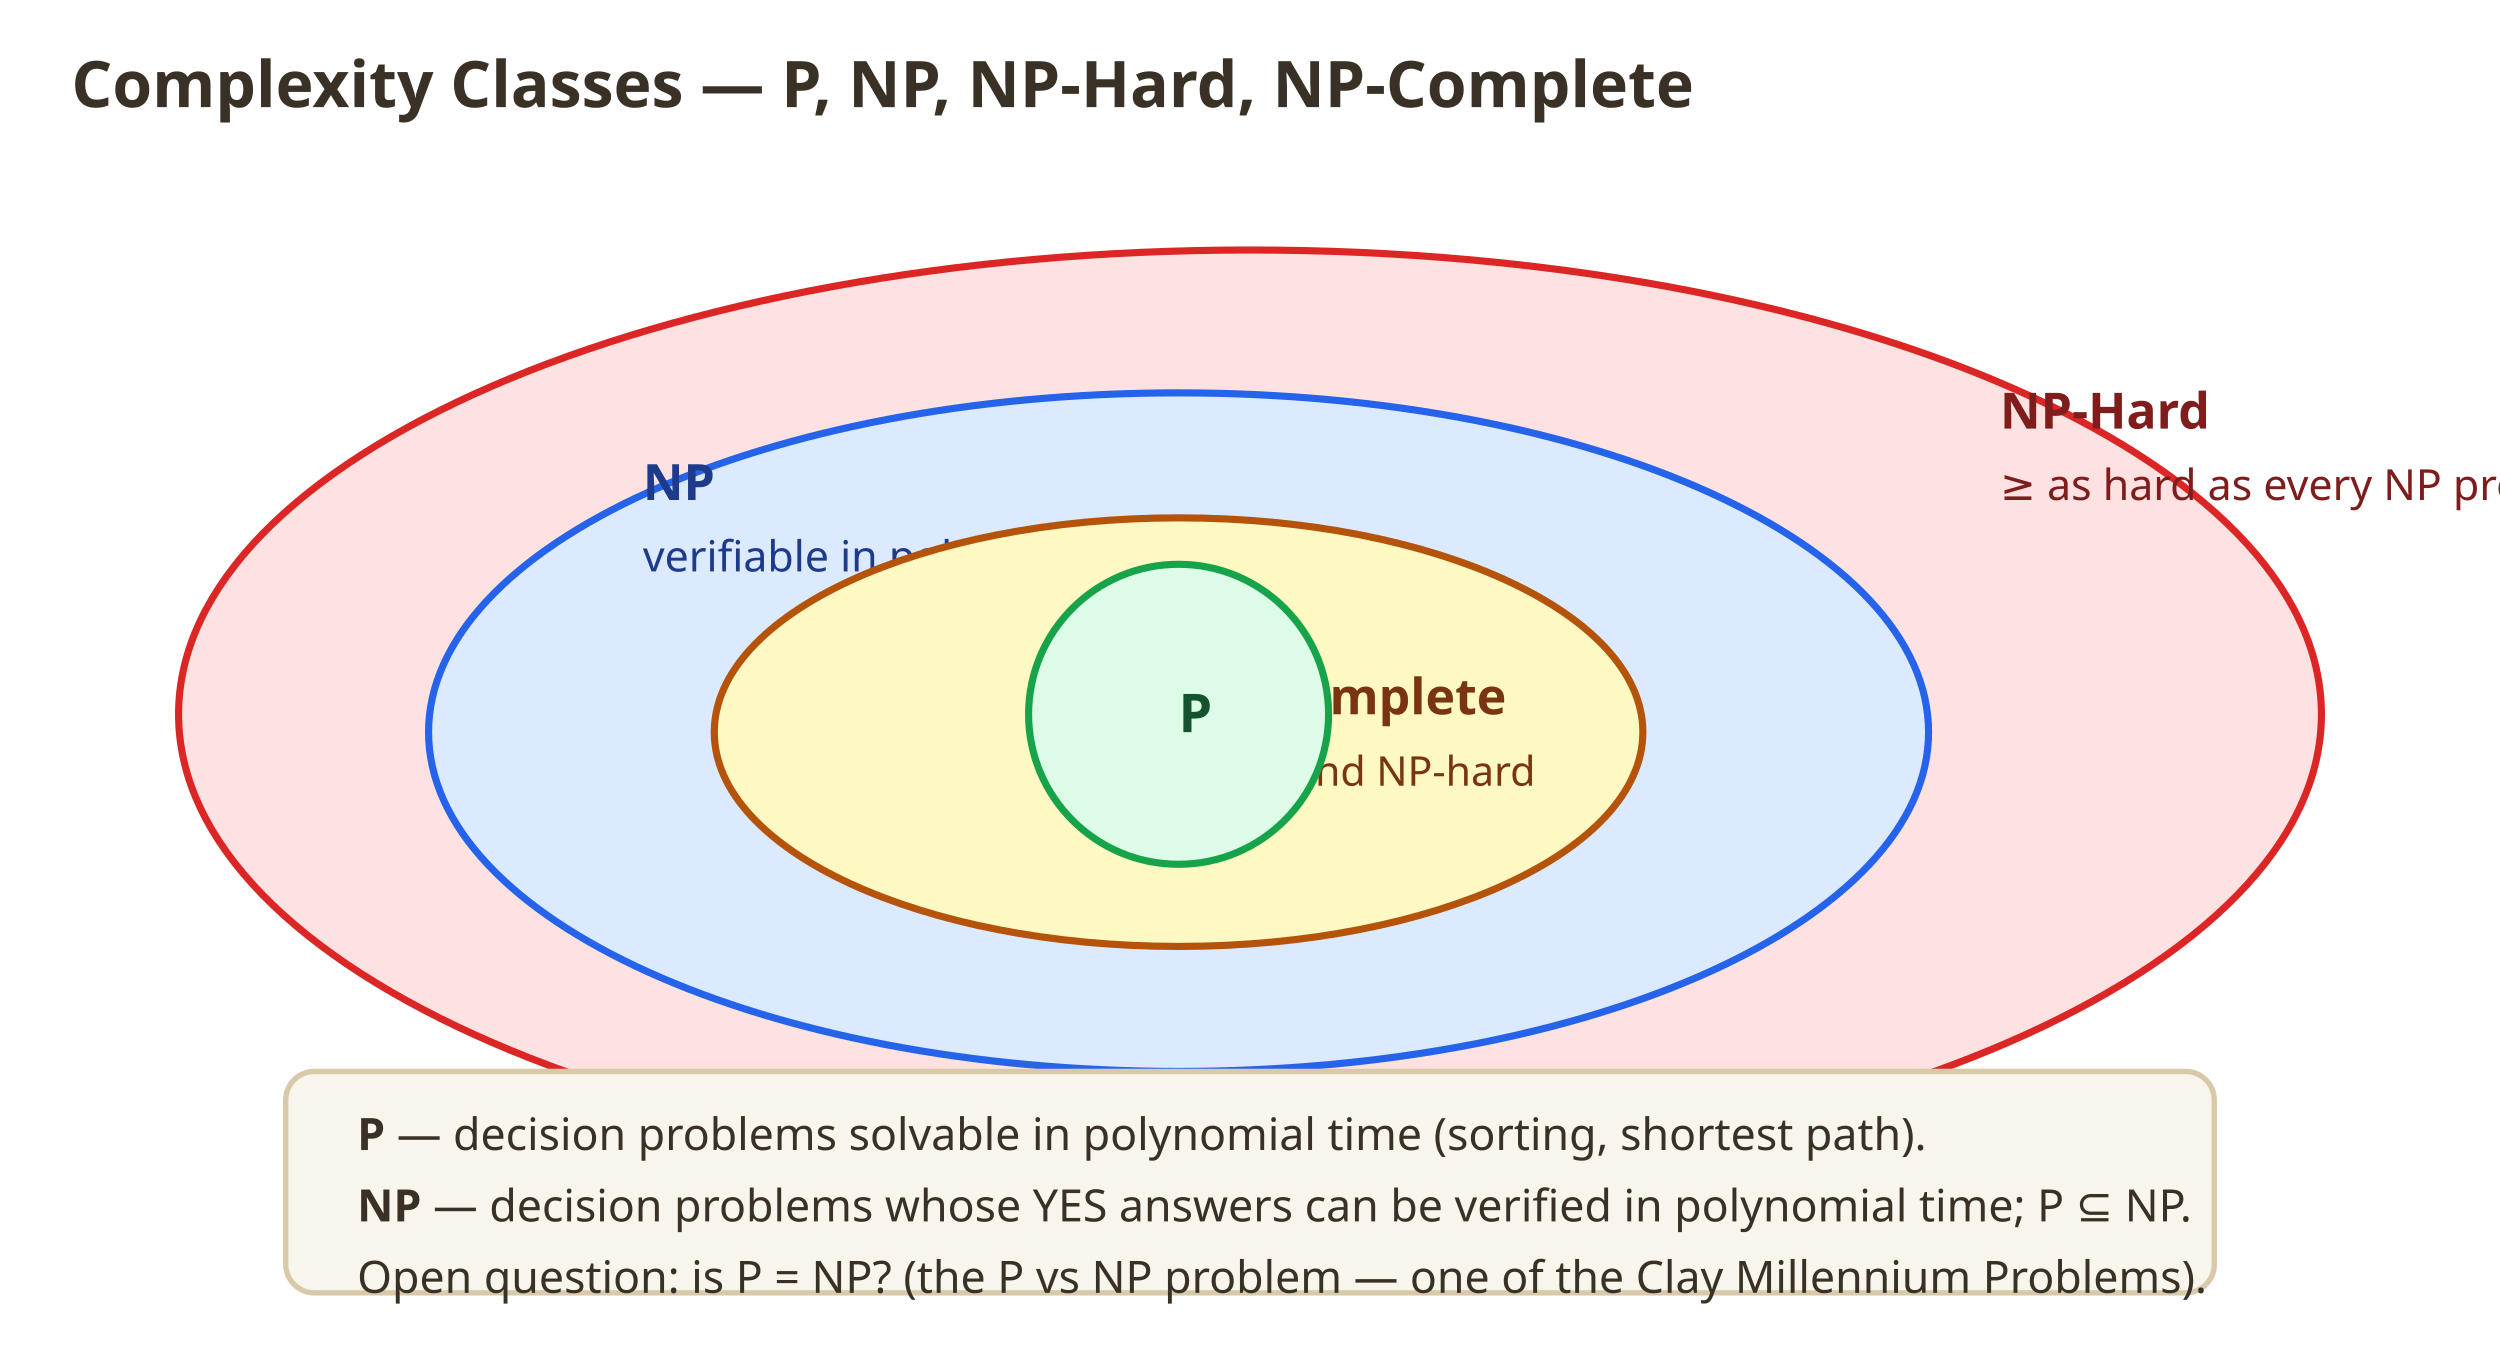
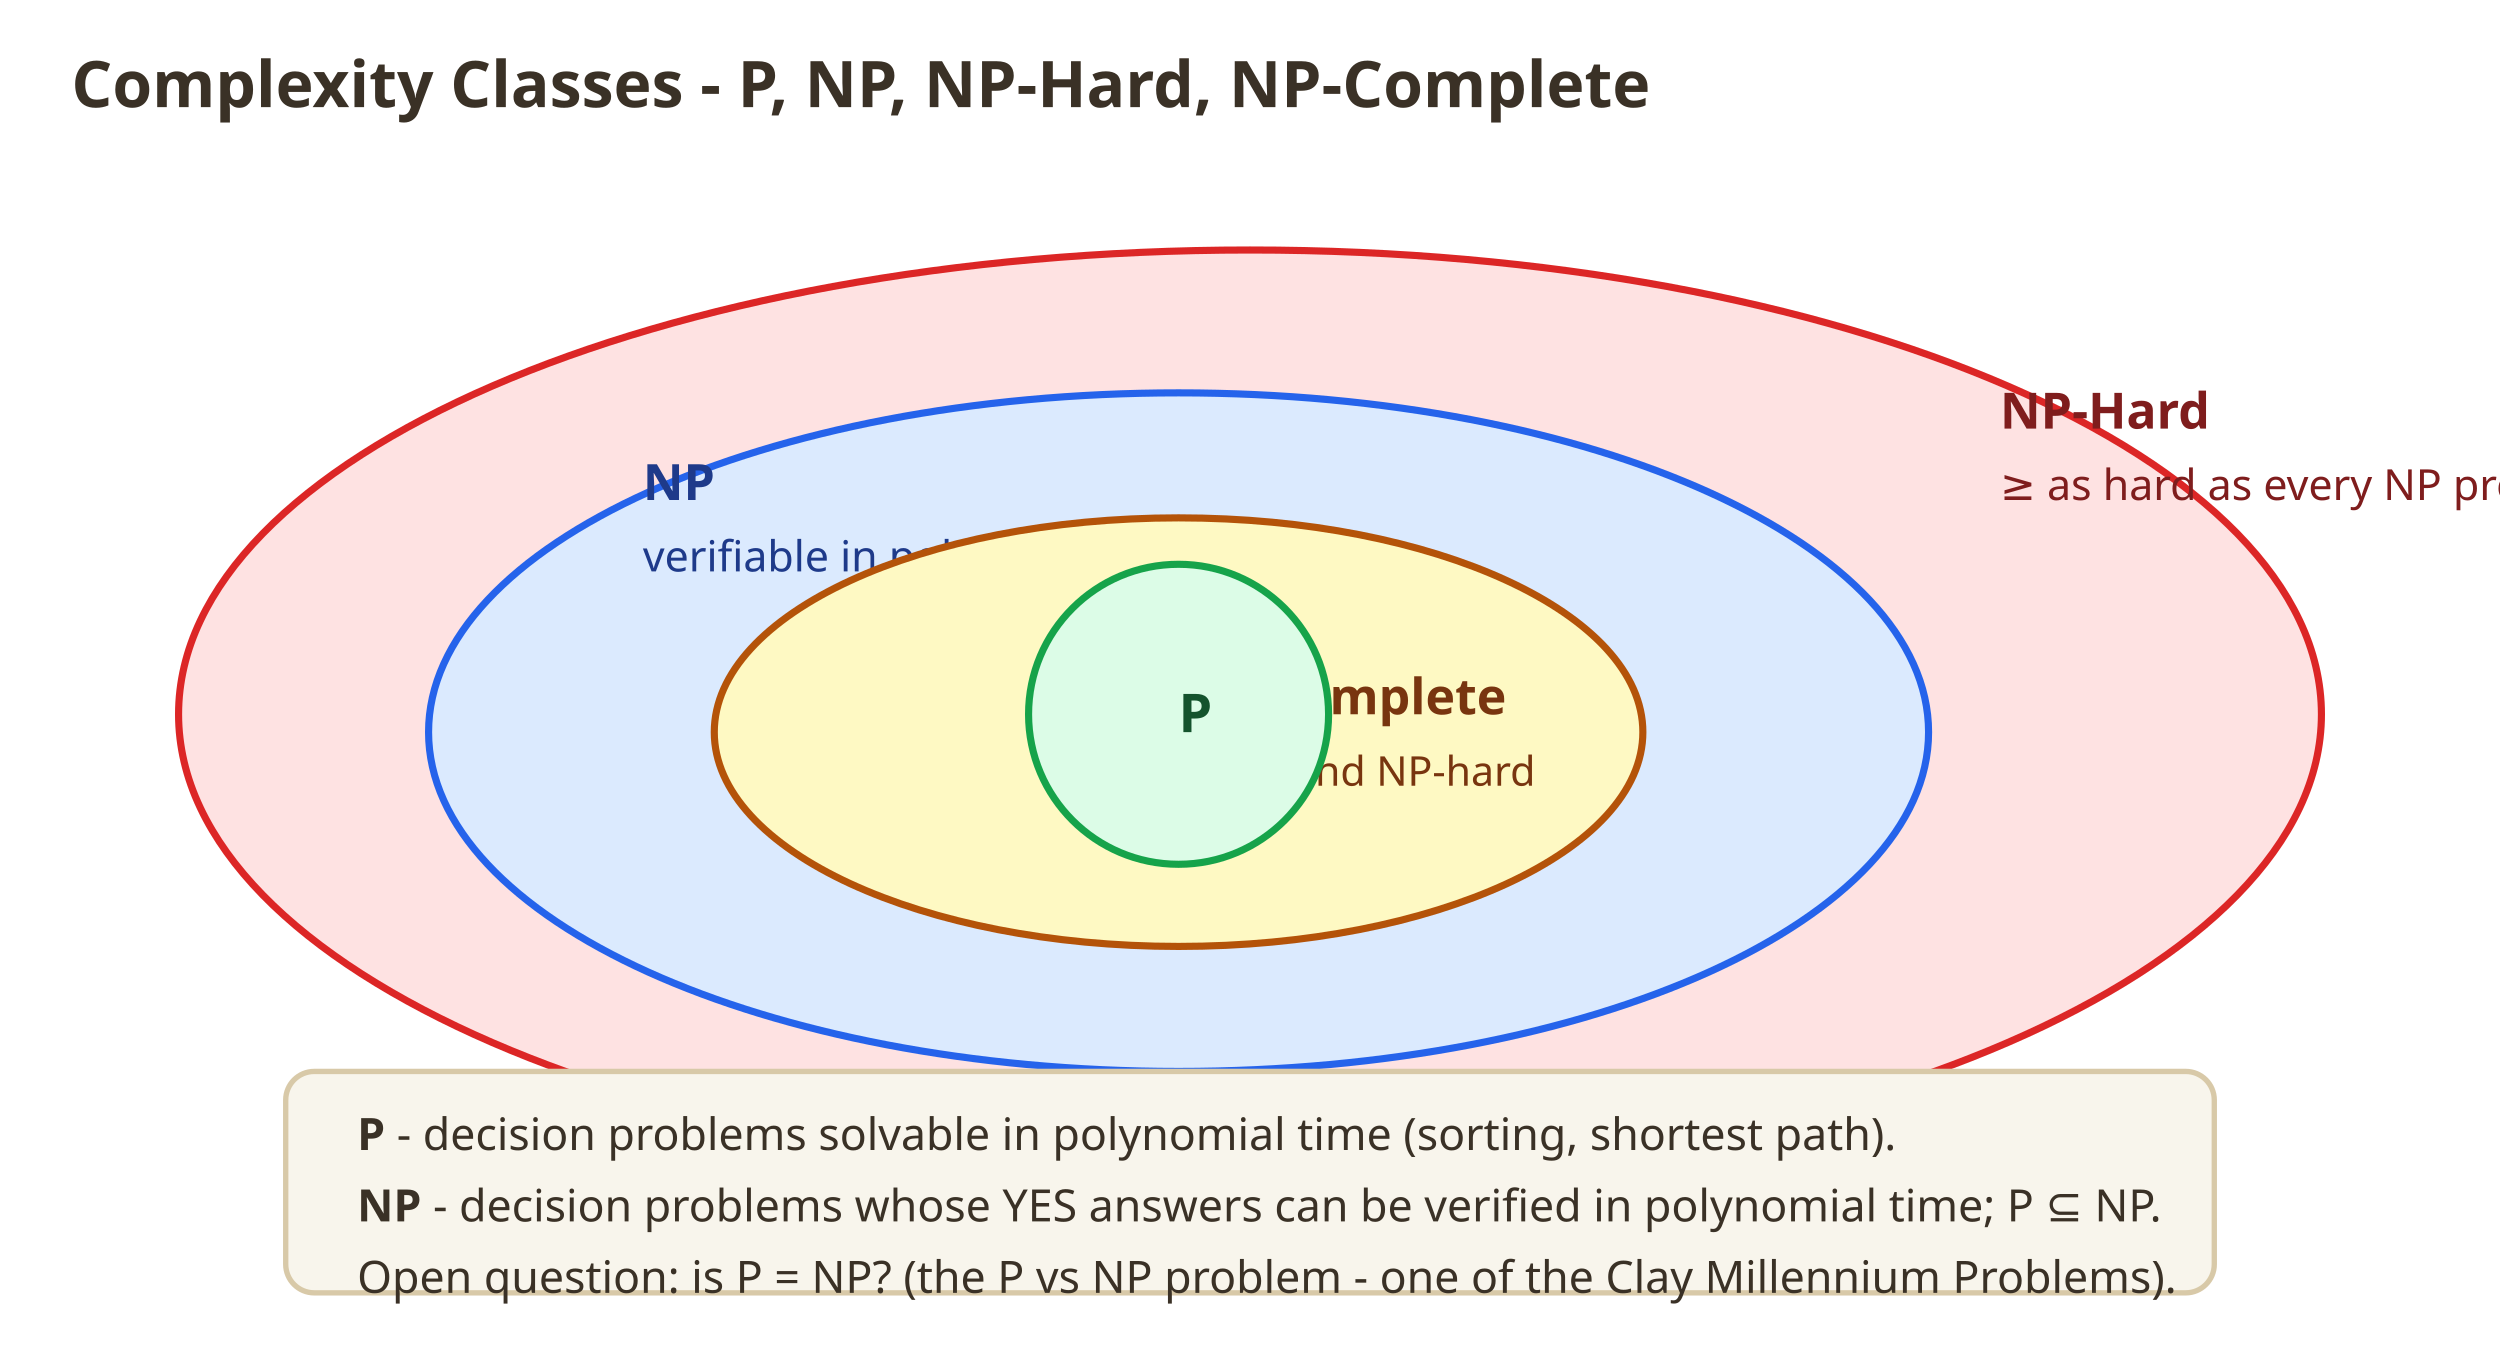
<svg xmlns="http://www.w3.org/2000/svg" viewBox="0 0 700 380" font-family="'Segoe UI', system-ui, sans-serif">
-   <text x="20" y="30" font-size="18" fill="#3a3126" font-weight="700">Complexity Classes — P, NP, NP-Hard, NP-Complete</text>
+   <text x="20" y="30" font-size="18" fill="#3a3126" font-weight="700">Complexity Classes - P, NP, NP-Hard, NP-Complete</text>
  <ellipse cx="350" cy="200" rx="300" ry="130" fill="#fee2e2" stroke="#dc2626" stroke-width="2" />
  <text x="560" y="120" font-size="14" fill="#7f1d1d" font-weight="700">NP-Hard</text>
  <text x="560" y="140" font-size="12" fill="#7f1d1d">≥ as hard as every NP problem; need not be in NP</text>
  <ellipse cx="330" cy="205" rx="210" ry="95" fill="#dbeafe" stroke="#2563eb" stroke-width="2" />
  <text x="180" y="140" font-size="14" fill="#1e3a8a" font-weight="700">NP</text>
  <text x="180" y="160" font-size="12" fill="#1e3a8a">verifiable in polynomial time</text>
  <ellipse cx="330" cy="205" rx="130" ry="60" fill="#fef9c3" stroke="#b45309" stroke-width="2" />
  <text x="330" y="200" font-size="14" fill="#78350f" font-weight="700">NP-Complete</text>
  <text x="330" y="220" font-size="11.5" fill="#78350f">in NP and NP-hard</text>
  <circle cx="330" cy="200" r="42" fill="#dcfce7" stroke="#16a34a" stroke-width="2" />
  <text x="330" y="205" font-size="15" fill="#14532d" font-weight="700">P</text>
  <rect x="80" y="300" width="540" height="62" rx="8" fill="#f8f5ec" stroke="#d8c9a8" stroke-width="1.5" />
  <text x="100" y="322" font-size="12.5" fill="#3a3126">
-     <tspan font-weight="700">P</tspan> — decision problems solvable in polynomial time (sorting, shortest path).</text>
+     <tspan font-weight="700">P</tspan> - decision problems solvable in polynomial time (sorting, shortest path).</text>
  <text x="100" y="342" font-size="12.5" fill="#3a3126">
-     <tspan font-weight="700">NP</tspan> — decision problems whose YES answers can be verified in polynomial time; P ⊆ NP.</text>
-   <text x="100" y="362" font-size="12.5" fill="#3a3126">Open question: is P = NP? (the P vs NP problem — one of the Clay Millennium Problems).</text>
+     <tspan font-weight="700">NP</tspan> - decision problems whose YES answers can be verified in polynomial time; P ⊆ NP.</text>
+   <text x="100" y="362" font-size="12.5" fill="#3a3126">Open question: is P = NP? (the P vs NP problem - one of the Clay Millennium Problems).</text>
</svg>
